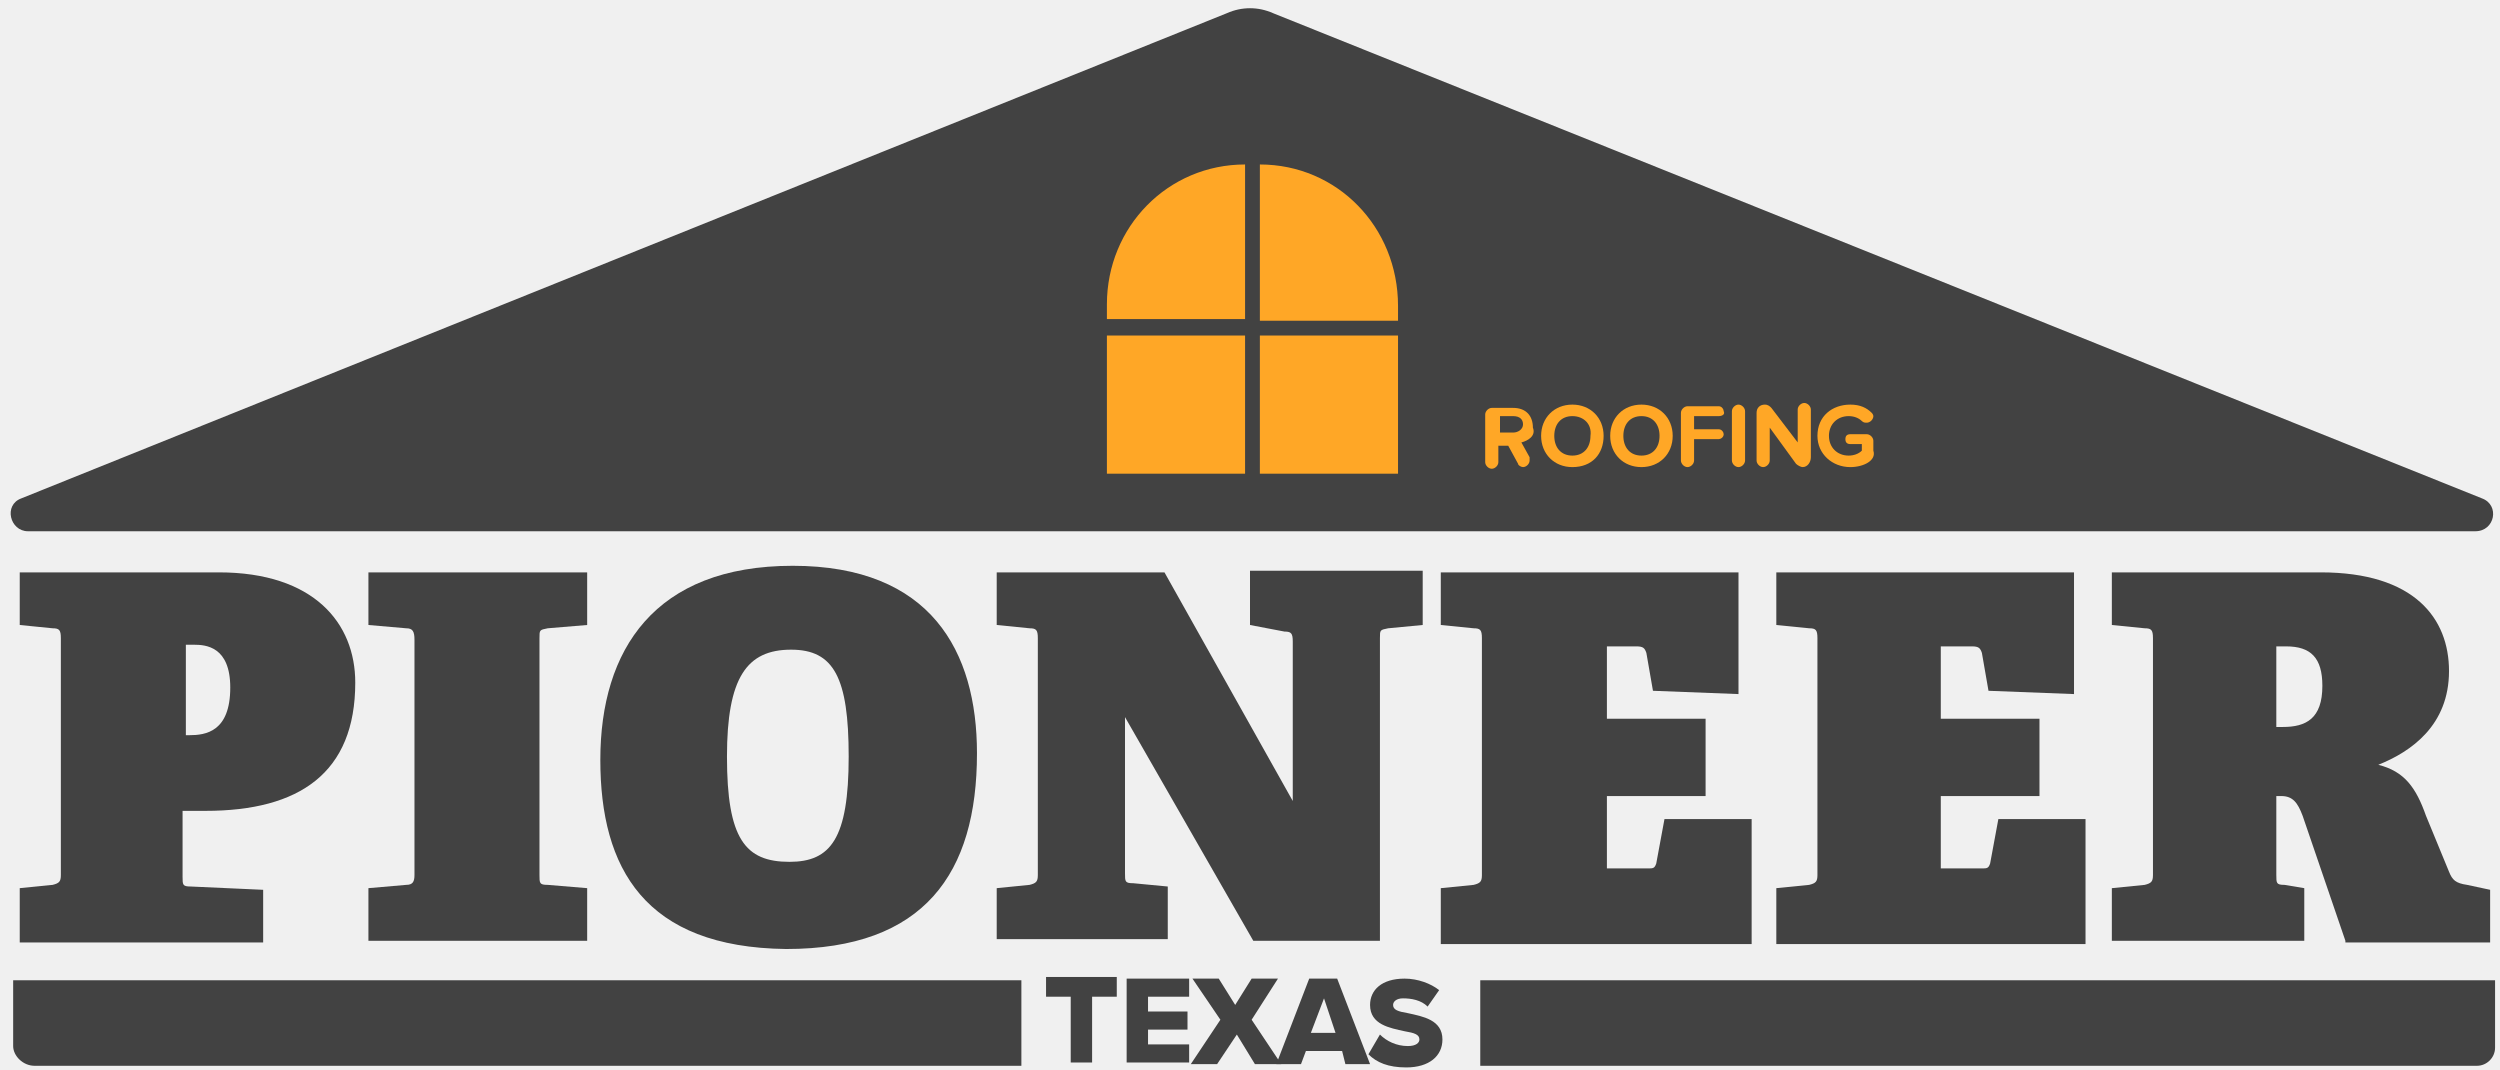
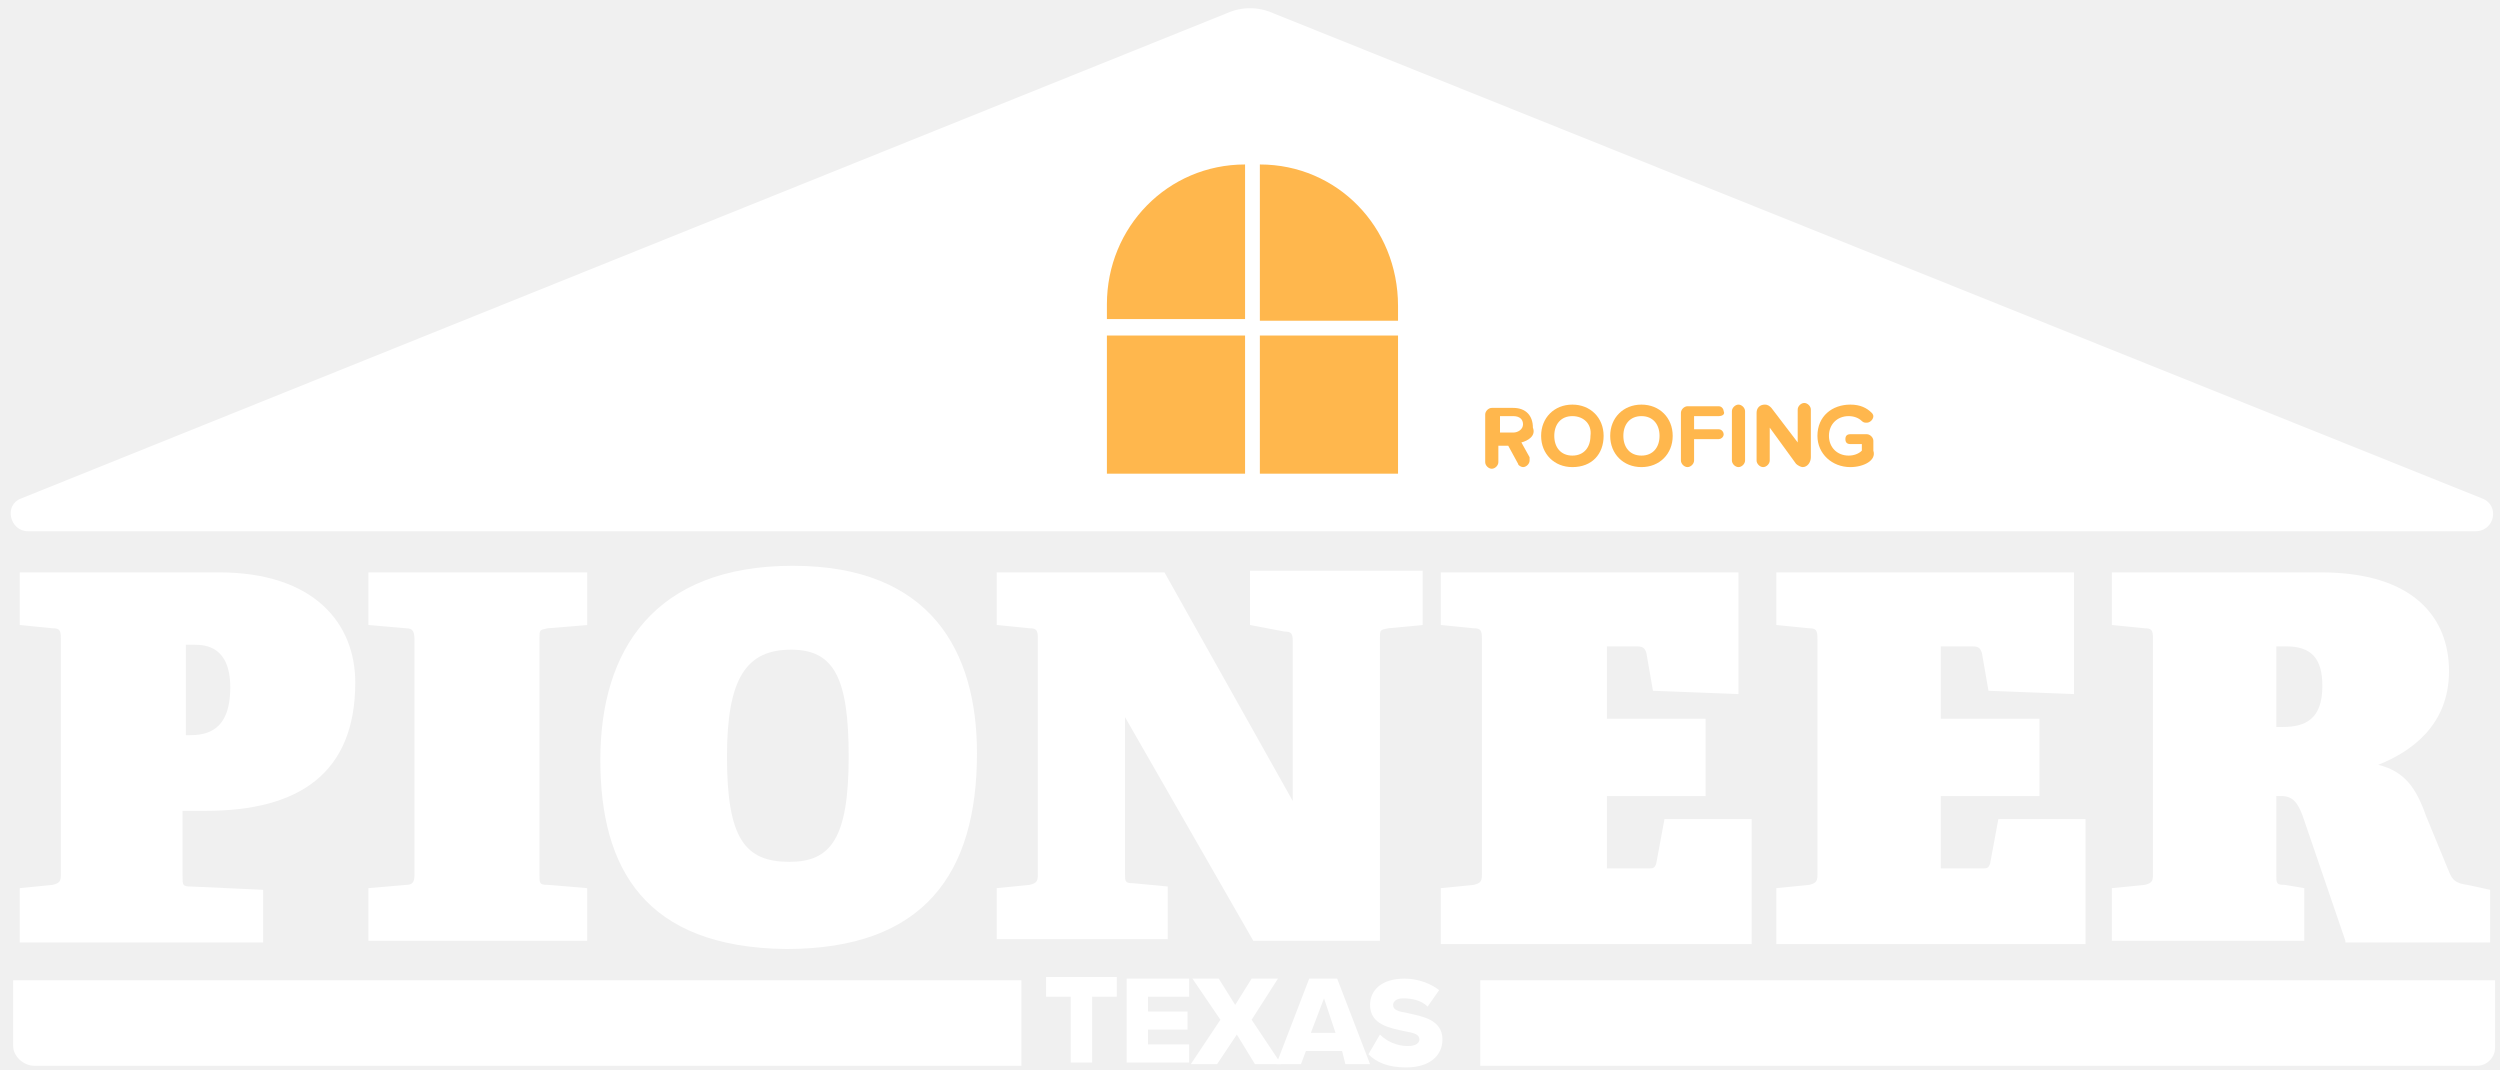
<svg xmlns="http://www.w3.org/2000/svg" width="152px" height="65px" viewBox="0 0 152 65" version="1.1">
  <defs />
  <g id="Page-1" stroke="none" stroke-width="1" fill="none" fill-rule="evenodd">
    <g id="pioneerlogo">
-       <g id="Group" transform="translate(1, 34)" fill="#424242">
-         <path d="M0.2,23.2 L0.2,20 L2.2,19.8 C2.6,19.7 2.7,19.6 2.7,19.2 L2.7,4.8 C2.7,4.3 2.6,4.2 2.2,4.2 L0.2,4 L0.2,0.8 L12.3,0.8 C18.1,0.8 20.6,3.9 20.6,7.5 C20.6,13 17.2,15.3 11.5,15.3 L10.1,15.3 L10.1,19.3 C10.1,19.8 10.1,19.9 10.6,19.9 L15,20.1 L15,23.3 L0.2,23.3 L0.2,23.2 Z M10.5,10.7 C11.5,10.7 13,10.5 13,7.8 C13,5.3 11.5,5.2 10.8,5.2 L10.3,5.2 L10.3,10.7 L10.5,10.7 L10.5,10.7 Z" id="Shape" />
-         <path d="M21.4,23.2 L21.4,20 L23.7,19.8 C24.1,19.8 24.2,19.6 24.2,19.2 L24.2,4.9 C24.2,4.4 24.1,4.2 23.7,4.2 L21.4,4 L21.4,0.8 L34.7,0.8 L34.7,4 L32.3,4.2 C31.8,4.3 31.8,4.3 31.8,4.8 L31.8,19.2 C31.8,19.7 31.8,19.8 32.3,19.8 L34.7,20 L34.7,23.2 L21.4,23.2 L21.4,23.2 Z" id="Shape" />
-         <path d="M35.5,12.2 C35.5,5.5 38.8,0.4 47.2,0.4 C55.6,0.4 58.4,5.6 58.4,11.8 C58.4,19.1 55.2,23.7 46.8,23.7 C38.2,23.6 35.5,18.8 35.5,12.2 L35.5,12.2 Z M50.6,12 C50.6,7.2 49.7,5.5 47.1,5.5 C44.4,5.5 43.2,7.2 43.2,12 C43.2,17 44.3,18.4 47,18.4 C49.5,18.4 50.6,17 50.6,12 L50.6,12 Z" id="Shape" />
-         <path d="M75.2,23.2 L67.4,9.6 L67.4,19.1 C67.4,19.6 67.4,19.7 67.9,19.7 L70,19.9 L70,23.1 L59.6,23.1 L59.6,20 L61.6,19.8 C62,19.7 62.1,19.6 62.1,19.2 L62.1,4.8 C62.1,4.3 62,4.2 61.6,4.2 L59.6,4 L59.6,0.8 L69.8,0.8 L77.6,14.7 L77.6,5 C77.6,4.5 77.5,4.4 77.1,4.4 L75,4 L75,0.7 L85.5,0.7 L85.5,4 L83.4,4.2 C82.9,4.3 82.9,4.3 82.9,4.8 L82.9,23.2 L75.2,23.2 L75.2,23.2 Z" id="Shape" />
-         <path d="M86.6,23.2 L86.6,20 L88.6,19.8 C89,19.7 89.1,19.6 89.1,19.2 L89.1,4.8 C89.1,4.3 89,4.2 88.6,4.2 L86.6,4 L86.6,0.8 L104.7,0.8 L104.7,8.2 L99.5,8 L99.1,5.7 C99,5.4 98.9,5.3 98.5,5.3 L96.7,5.3 L96.7,9.7 L102.7,9.7 L102.7,14.4 L96.7,14.4 L96.7,18.8 L99.2,18.8 C99.5,18.8 99.6,18.8 99.7,18.5 L100.2,15.8 L105.5,15.8 L105.5,23.4 L86.6,23.4 L86.6,23.2 Z" id="Shape" />
-         <path d="M107,23.2 L107,20 L109,19.8 C109.4,19.7 109.5,19.6 109.5,19.2 L109.5,4.8 C109.5,4.3 109.4,4.2 109,4.2 L107,4 L107,0.8 L125.1,0.8 L125.1,8.2 L119.9,8 L119.5,5.7 C119.4,5.4 119.3,5.3 118.9,5.3 L117,5.3 L117,9.7 L123,9.7 L123,14.4 L117,14.4 L117,18.8 L119.5,18.8 C119.8,18.8 119.9,18.8 120,18.5 L120.5,15.8 L125.8,15.8 L125.8,23.4 L107,23.4 L107,23.2 Z" id="Shape" />
-         <path d="M141.6,23.2 L139,15.6 C138.7,14.8 138.4,14.4 137.7,14.4 L137.4,14.4 L137.4,19.2 C137.4,19.7 137.4,19.8 137.9,19.8 L139.1,20 L139.1,23.2 L127.4,23.2 L127.4,20 L129.4,19.8 C129.8,19.7 129.9,19.6 129.9,19.2 L129.9,4.8 C129.9,4.3 129.8,4.2 129.4,4.2 L127.4,4 L127.4,0.8 L140.1,0.8 C145.8,0.8 147.9,3.6 147.9,6.8 C147.9,10.1 145.6,11.7 143.6,12.5 C145.2,12.9 145.9,13.9 146.5,15.6 L147.9,19 C148.1,19.5 148.3,19.7 149,19.8 L150.4,20.1 L150.4,23.3 L141.6,23.3 L141.6,23.2 Z M137.8,10.2 C139.2,10.2 140.2,9.7 140.2,7.7 C140.2,6 139.5,5.3 138,5.3 L137.4,5.3 L137.4,10.2 L137.8,10.2 L137.8,10.2 Z" id="Shape" />
-       </g>
-       <path d="M150.9,30.3 L77.4,0.8 C76.5,0.4 75.5,0.4 74.6,0.8 L1.3,30.3 C0.2,30.7 0.6,32.3 1.7,32.3 L150.5,32.3 C151.7,32.3 152,30.7 150.9,30.3 L150.9,30.3 Z" id="Shape" fill="#424242" />
-       <g id="Group" transform="translate(90, 24)" fill="#FFA726">
-         <path d="M2.5,2.9 L3,3.8 L3,4 C3,4.2 2.8,4.4 2.6,4.4 C2.5,4.4 2.3,4.3 2.3,4.2 L1.7,3.1 L1.1,3.1 L1.1,4.1 C1.1,4.3 0.9,4.5 0.7,4.5 C0.5,4.5 0.3,4.3 0.3,4.1 L0.3,1.2 C0.3,1 0.5,0.8 0.7,0.8 L2,0.8 C2.8,0.8 3.2,1.3 3.2,2 C3.4,2.5 2.9,2.8 2.5,2.9 L2.5,2.9 Z M1.2,1.3 L1.2,2.3 L2,2.3 C2.3,2.3 2.6,2.1 2.6,1.8 C2.6,1.5 2.4,1.3 2,1.3 L1.2,1.3 L1.2,1.3 Z" id="Shape" />
-         <path d="M5.6,4.4 C4.5,4.4 3.7,3.6 3.7,2.5 C3.7,1.4 4.5,0.6 5.6,0.6 C6.7,0.6 7.5,1.4 7.5,2.5 C7.5,3.6 6.8,4.4 5.6,4.4 L5.6,4.4 Z M5.6,1.3 C4.9,1.3 4.5,1.8 4.5,2.5 C4.5,3.2 4.9,3.7 5.6,3.7 C6.3,3.7 6.7,3.2 6.7,2.5 C6.8,1.8 6.3,1.3 5.6,1.3 L5.6,1.3 Z" id="Shape" />
-         <path d="M9.8,4.4 C8.7,4.4 7.9,3.6 7.9,2.5 C7.9,1.4 8.7,0.6 9.8,0.6 C10.9,0.6 11.7,1.4 11.7,2.5 C11.7,3.6 10.9,4.4 9.8,4.4 L9.8,4.4 Z M9.8,1.3 C9.1,1.3 8.7,1.8 8.7,2.5 C8.7,3.2 9.1,3.7 9.8,3.7 C10.5,3.7 10.9,3.2 10.9,2.5 C10.9,1.8 10.5,1.3 9.8,1.3 L9.8,1.3 Z" id="Shape" />
-         <path d="M14.5,1.3 L13,1.3 L13,2.1 L14.5,2.1 C14.7,2.1 14.8,2.3 14.8,2.4 C14.8,2.6 14.6,2.7 14.5,2.7 L13,2.7 L13,4 C13,4.2 12.8,4.4 12.6,4.4 C12.4,4.4 12.2,4.2 12.2,4 L12.2,1.1 C12.2,0.9 12.4,0.7 12.6,0.7 L14.5,0.7 C14.7,0.7 14.8,0.9 14.8,1 C14.9,1.2 14.7,1.3 14.5,1.3 L14.5,1.3 Z" id="Shape" />
-         <path d="M15.7,4.4 C15.5,4.4 15.3,4.2 15.3,4 L15.3,1 C15.3,0.8 15.5,0.6 15.7,0.6 C15.9,0.6 16.1,0.8 16.1,1 L16.1,4 C16.1,4.2 15.9,4.4 15.7,4.4 L15.7,4.4 Z" id="Shape" />
-         <path d="M19.6,4.4 C19.5,4.4 19.3,4.3 19.2,4.2 L17.6,2 L17.6,4 C17.6,4.2 17.4,4.4 17.2,4.4 C17,4.4 16.8,4.2 16.8,4 L16.8,1.1 C16.8,0.8 17,0.6 17.3,0.6 C17.5,0.6 17.6,0.7 17.7,0.8 L19.3,2.9 L19.3,0.9 C19.3,0.7 19.5,0.5 19.7,0.5 C19.9,0.5 20.1,0.7 20.1,0.9 L20.1,3.8 C20.1,4.1 19.9,4.4 19.6,4.4 L19.6,4.4 Z" id="Shape" />
-         <path d="M22.5,4.4 C21.4,4.4 20.5,3.6 20.5,2.5 C20.5,1.3 21.4,0.6 22.5,0.6 C23.1,0.6 23.5,0.8 23.8,1.1 C23.9,1.2 23.9,1.3 23.9,1.3 C23.9,1.5 23.7,1.7 23.5,1.7 C23.4,1.7 23.3,1.7 23.2,1.6 C23,1.4 22.7,1.3 22.4,1.3 C21.7,1.3 21.2,1.8 21.2,2.5 C21.2,3.2 21.7,3.7 22.4,3.7 C22.7,3.7 23,3.6 23.2,3.4 L23.2,3 L22.5,3 C22.3,3 22.2,2.9 22.2,2.7 C22.2,2.5 22.3,2.4 22.5,2.4 L23.5,2.4 C23.7,2.4 23.9,2.6 23.9,2.8 L23.9,3.4 C24.1,4 23.3,4.4 22.5,4.4 L22.5,4.4 Z" id="Shape" />
-       </g>
-       <g id="Group" transform="translate(67, 10)" fill="#FFA726">
-         <rect id="Rectangle-path" x="0.3" y="10.4" width="8.4" height="8.4" />
-         <path d="M9.6,0 L9.6,9.5 L18,9.5 L18,8.6 C18,3.8 14.3,0 9.6,0 L9.6,0 Z" id="Shape" />
-         <rect id="Rectangle-path" x="9.6" y="10.4" width="8.4" height="8.4" />
-         <path d="M0.3,8.5 L0.3,9.4 L8.7,9.4 L8.7,0 C4,0 0.3,3.8 0.3,8.5 L0.3,8.5 Z" id="Shape" />
-       </g>
-       <path d="M90,64.8 L150.6,64.8 C151.2,64.8 151.7,64.3 151.7,63.7 L151.7,59.6 L90,59.6 L90,64.8 L90,64.8 Z" id="Shape" fill="#424242" />
-       <path d="M2.1,64.8 L62.1,64.8 L62.1,59.6 L0.8,59.6 L0.8,63.6 C0.8,64.2 1.4,64.8 2.1,64.8 L2.1,64.8 Z" id="Shape" fill="#424242" />
-       <g id="Group" transform="translate(63, 59)" fill="#424242">
-         <path d="M2.1,1.6 L0.6,1.6 L0.6,0.4 L4.9,0.4 L4.9,1.6 L3.4,1.6 L3.4,5.6 L2.1,5.6 L2.1,1.6 L2.1,1.6 Z" id="Shape" />
-         <path d="M5.5,0.5 L9.3,0.5 L9.3,1.6 L6.8,1.6 L6.8,2.5 L9.2,2.5 L9.2,3.6 L6.8,3.6 L6.8,4.5 L9.3,4.5 L9.3,5.6 L5.5,5.6 L5.5,0.5 L5.5,0.5 Z" id="Shape" />
-         <path d="M12.2,3.9 L11,5.7 L9.4,5.7 L11.2,3 L9.5,0.5 L11.1,0.5 L12.1,2.1 L13.1,0.5 L14.7,0.5 L13.1,3 L14.9,5.7 L13.3,5.7 L12.2,3.9 L12.2,3.9 Z" id="Shape" />
-         <path d="M18.6,4.9 L16.4,4.9 L16.1,5.7 L14.6,5.7 L16.6,0.5 L18.3,0.5 L20.3,5.7 L18.8,5.7 L18.6,4.9 L18.6,4.9 Z M16.7,3.8 L18.2,3.8 L17.5,1.7 L16.7,3.8 L16.7,3.8 Z" id="Shape" />
-         <path d="M20.9,3.9 C21.3,4.3 21.9,4.6 22.6,4.6 C23.1,4.6 23.3,4.4 23.3,4.2 C23.3,3.9 23,3.8 22.4,3.7 C21.5,3.5 20.3,3.3 20.3,2.1 C20.3,1.2 21,0.5 22.4,0.5 C23.2,0.5 24,0.8 24.5,1.2 L23.8,2.2 C23.4,1.8 22.8,1.7 22.3,1.7 C21.9,1.7 21.7,1.9 21.7,2.1 C21.7,2.4 22,2.5 22.6,2.6 C23.5,2.8 24.7,3 24.7,4.2 C24.7,5.2 23.9,5.9 22.5,5.9 C21.4,5.9 20.7,5.6 20.2,5.1 L20.9,3.9 L20.9,3.9 Z" id="Shape" />
+       <g id="Page-1">
+         <g id="pioneerlogo">
+           <g id="Group" transform="translate(1, 34)" fill="#FFFFFF">
+             <path d="M0.2,23.2 L0.2,20 L2.2,19.8 C2.6,19.7 2.7,19.6 2.7,19.2 L2.7,4.8 C2.7,4.3 2.6,4.2 2.2,4.2 L0.2,4 L0.2,0.8 L12.3,0.8 C18.1,0.8 20.6,3.9 20.6,7.5 C20.6,13 17.2,15.3 11.5,15.3 L10.1,15.3 L10.1,19.3 C10.1,19.8 10.1,19.9 10.6,19.9 L15,20.1 L15,23.3 L0.2,23.3 L0.2,23.2 L0.2,23.2 Z M10.5,10.7 C11.5,10.7 13,10.5 13,7.8 C13,5.3 11.5,5.2 10.8,5.2 L10.3,5.2 L10.3,10.7 L10.5,10.7 L10.5,10.7 L10.5,10.7 Z" id="Shape" />
+             <path d="M21.4,23.2 L21.4,20 L23.7,19.8 C24.1,19.8 24.2,19.6 24.2,19.2 L24.2,4.9 C24.2,4.4 24.1,4.2 23.7,4.2 L21.4,4 L21.4,0.8 L34.7,0.8 L34.7,4 L32.3,4.2 C31.8,4.3 31.8,4.3 31.8,4.8 L31.8,19.2 C31.8,19.7 31.8,19.8 32.3,19.8 L34.7,20 L34.7,23.2 L21.4,23.2 L21.4,23.2 L21.4,23.2 Z" id="Shape" />
+             <path d="M35.5,12.2 C35.5,5.5 38.8,0.4 47.2,0.4 C55.6,0.4 58.4,5.6 58.4,11.8 C58.4,19.1 55.2,23.7 46.8,23.7 C38.2,23.6 35.5,18.8 35.5,12.2 L35.5,12.2 L35.5,12.2 Z M50.6,12 C50.6,7.2 49.7,5.5 47.1,5.5 C44.4,5.5 43.2,7.2 43.2,12 C43.2,17 44.3,18.4 47,18.4 C49.5,18.4 50.6,17 50.6,12 L50.6,12 L50.6,12 Z" id="Shape" />
+             <path d="M75.2,23.2 L67.4,9.6 L67.4,19.1 C67.4,19.6 67.4,19.7 67.9,19.7 L70,19.9 L70,23.1 L59.6,23.1 L59.6,20 L61.6,19.8 C62,19.7 62.1,19.6 62.1,19.2 L62.1,4.8 C62.1,4.3 62,4.2 61.6,4.2 L59.6,4 L59.6,0.8 L69.8,0.8 L77.6,14.7 L77.6,5 C77.6,4.5 77.5,4.4 77.1,4.4 L75,4 L75,0.7 L85.5,0.7 L85.5,4 L83.4,4.2 C82.9,4.3 82.9,4.3 82.9,4.8 L82.9,23.2 L75.2,23.2 L75.2,23.2 L75.2,23.2 Z" id="Shape" />
+             <path d="M86.6,23.2 L86.6,20 L88.6,19.8 C89,19.7 89.1,19.6 89.1,19.2 L89.1,4.8 C89.1,4.3 89,4.2 88.6,4.2 L86.6,4 L86.6,0.8 L104.7,0.8 L104.7,8.2 L99.5,8 L99.1,5.7 C99,5.4 98.9,5.3 98.5,5.3 L96.7,5.3 L96.7,9.7 L102.7,9.7 L102.7,14.4 L96.7,14.4 L96.7,18.8 L99.2,18.8 C99.5,18.8 99.6,18.8 99.7,18.5 L100.2,15.8 L105.5,15.8 L105.5,23.4 L86.6,23.4 L86.6,23.2 L86.6,23.2 Z" id="Shape" />
+             <path d="M107,23.2 L107,20 L109,19.8 C109.4,19.7 109.5,19.6 109.5,19.2 L109.5,4.8 C109.5,4.3 109.4,4.2 109,4.2 L107,4 L107,0.8 L125.1,0.8 L125.1,8.2 L119.9,8 L119.5,5.7 C119.4,5.4 119.3,5.3 118.9,5.3 L117,5.3 L117,9.7 L123,9.7 L123,14.4 L117,14.4 L117,18.8 L119.5,18.8 C119.8,18.8 119.9,18.8 120,18.5 L120.5,15.8 L125.8,15.8 L125.8,23.4 L107,23.4 L107,23.2 L107,23.2 Z" id="Shape" />
+             <path d="M141.6,23.2 L139,15.6 C138.7,14.8 138.4,14.4 137.7,14.4 L137.4,14.4 L137.4,19.2 C137.4,19.7 137.4,19.8 137.9,19.8 L139.1,20 L139.1,23.2 L127.4,23.2 L127.4,20 L129.4,19.8 C129.8,19.7 129.9,19.6 129.9,19.2 L129.9,4.8 C129.9,4.3 129.8,4.2 129.4,4.2 L127.4,4 L127.4,0.8 L140.1,0.8 C145.8,0.8 147.9,3.6 147.9,6.8 C147.9,10.1 145.6,11.7 143.6,12.5 C145.2,12.9 145.9,13.9 146.5,15.6 L147.9,19 C148.1,19.5 148.3,19.7 149,19.8 L150.4,20.1 L150.4,23.3 L141.6,23.3 L141.6,23.2 L141.6,23.2 Z M137.8,10.2 C139.2,10.2 140.2,9.7 140.2,7.7 C140.2,6 139.5,5.3 138,5.3 L137.4,5.3 L137.4,10.2 L137.8,10.2 L137.8,10.2 L137.8,10.2 Z" id="Shape" />
+           </g>
+           <path d="M150.9,30.3 L77.4,0.8 C76.5,0.4 75.5,0.4 74.6,0.8 L1.3,30.3 C0.2,30.7 0.6,32.3 1.7,32.3 L150.5,32.3 C151.7,32.3 152,30.7 150.9,30.3 L150.9,30.3 L150.9,30.3 Z" id="Shape" fill="#FFFFFF" />
+           <g id="Group" transform="translate(90, 24)" fill="#FFB74D">
+             <path d="M2.5,2.9 L3,3.8 L3,4 C3,4.2 2.8,4.4 2.6,4.4 C2.5,4.4 2.3,4.3 2.3,4.2 L1.7,3.1 L1.1,3.1 L1.1,4.1 C1.1,4.3 0.9,4.5 0.7,4.5 C0.5,4.5 0.3,4.3 0.3,4.1 L0.3,1.2 C0.3,1 0.5,0.8 0.7,0.8 L2,0.8 C2.8,0.8 3.2,1.3 3.2,2 C3.4,2.5 2.9,2.8 2.5,2.9 L2.5,2.9 L2.5,2.9 Z M1.2,1.3 L1.2,2.3 L2,2.3 C2.3,2.3 2.6,2.1 2.6,1.8 C2.6,1.5 2.4,1.3 2,1.3 L1.2,1.3 L1.2,1.3 L1.2,1.3 Z" id="Shape" />
+             <path d="M5.6,4.4 C4.5,4.4 3.7,3.6 3.7,2.5 C3.7,1.4 4.5,0.6 5.6,0.6 C6.7,0.6 7.5,1.4 7.5,2.5 C7.5,3.6 6.8,4.4 5.6,4.4 L5.6,4.4 L5.6,4.4 Z M5.6,1.3 C4.9,1.3 4.5,1.8 4.5,2.5 C4.5,3.2 4.9,3.7 5.6,3.7 C6.3,3.7 6.7,3.2 6.7,2.5 C6.8,1.8 6.3,1.3 5.6,1.3 L5.6,1.3 L5.6,1.3 Z" id="Shape" />
+             <path d="M9.8,4.4 C8.7,4.4 7.9,3.6 7.9,2.5 C7.9,1.4 8.7,0.6 9.8,0.6 C10.9,0.6 11.7,1.4 11.7,2.5 C11.7,3.6 10.9,4.4 9.8,4.4 L9.8,4.4 L9.8,4.4 Z M9.8,1.3 C9.1,1.3 8.7,1.8 8.7,2.5 C8.7,3.2 9.1,3.7 9.8,3.7 C10.5,3.7 10.9,3.2 10.9,2.5 C10.9,1.8 10.5,1.3 9.8,1.3 L9.8,1.3 L9.8,1.3 Z" id="Shape" />
+             <path d="M14.5,1.3 L13,1.3 L13,2.1 L14.5,2.1 C14.7,2.1 14.8,2.3 14.8,2.4 C14.8,2.6 14.6,2.7 14.5,2.7 L13,2.7 L13,4 C13,4.2 12.8,4.4 12.6,4.4 C12.4,4.4 12.2,4.2 12.2,4 L12.2,1.1 C12.2,0.9 12.4,0.7 12.6,0.7 L14.5,0.7 C14.7,0.7 14.8,0.9 14.8,1 C14.9,1.2 14.7,1.3 14.5,1.3 L14.5,1.3 L14.5,1.3 Z" id="Shape" />
+             <path d="M15.7,4.4 C15.5,4.4 15.3,4.2 15.3,4 L15.3,1 C15.3,0.8 15.5,0.6 15.7,0.6 C15.9,0.6 16.1,0.8 16.1,1 L16.1,4 C16.1,4.2 15.9,4.4 15.7,4.4 L15.7,4.4 L15.7,4.4 Z" id="Shape" />
+             <path d="M19.6,4.4 C19.5,4.4 19.3,4.3 19.2,4.2 L17.6,2 L17.6,4 C17.6,4.2 17.4,4.4 17.2,4.4 C17,4.4 16.8,4.2 16.8,4 L16.8,1.1 C16.8,0.8 17,0.6 17.3,0.6 C17.5,0.6 17.6,0.7 17.7,0.8 L19.3,2.9 L19.3,0.9 C19.3,0.7 19.5,0.5 19.7,0.5 C19.9,0.5 20.1,0.7 20.1,0.9 L20.1,3.8 C20.1,4.1 19.9,4.4 19.6,4.4 L19.6,4.4 L19.6,4.4 Z" id="Shape" />
+             <path d="M22.5,4.4 C21.4,4.4 20.5,3.6 20.5,2.5 C20.5,1.3 21.4,0.6 22.5,0.6 C23.1,0.6 23.5,0.8 23.8,1.1 C23.9,1.2 23.9,1.3 23.9,1.3 C23.9,1.5 23.7,1.7 23.5,1.7 C23.4,1.7 23.3,1.7 23.2,1.6 C23,1.4 22.7,1.3 22.4,1.3 C21.7,1.3 21.2,1.8 21.2,2.5 C21.2,3.2 21.7,3.7 22.4,3.7 C22.7,3.7 23,3.6 23.2,3.4 L23.2,3 L22.5,3 C22.3,3 22.2,2.9 22.2,2.7 C22.2,2.5 22.3,2.4 22.5,2.4 L23.5,2.4 C23.7,2.4 23.9,2.6 23.9,2.8 L23.9,3.4 C24.1,4 23.3,4.4 22.5,4.4 L22.5,4.4 L22.5,4.4 Z" id="Shape" />
+           </g>
+           <g id="Group" transform="translate(67, 10)" fill="#FFB74D">
+             <rect id="Rectangle-path" x="0.3" y="10.4" width="8.4" height="8.4" />
+             <path d="M9.6,0 L9.6,9.5 L18,9.5 L18,8.6 C18,3.8 14.3,0 9.6,0 L9.6,0 L9.6,0 Z" id="Shape" />
+             <rect id="Rectangle-path" x="9.6" y="10.4" width="8.4" height="8.4" />
+             <path d="M0.3,9.4 L8.7,9.4 L8.7,0 C4,0 0.3,3.8 0.3,8.5 L0.3,9.4 Z" id="Shape" />
+           </g>
+           <path d="M90,64.8 L150.6,64.8 C151.2,64.8 151.7,64.3 151.7,63.7 L151.7,59.6 L90,59.6 L90,64.8 L90,64.8 L90,64.8 Z" id="Shape" fill="#FFFFFF" />
+           <path d="M2.1,64.8 L62.1,64.8 L62.1,59.6 L0.8,59.6 L0.8,63.6 C0.8,64.2 1.4,64.8 2.1,64.8 L2.1,64.8 L2.1,64.8 Z" id="Shape" fill="#FFFFFF" />
+           <g id="Group" transform="translate(63, 59)" fill="#FFFFFF">
+             <path d="M2.1,1.6 L0.6,1.6 L0.6,0.4 L4.9,0.4 L4.9,1.6 L3.4,1.6 L3.4,5.6 L2.1,5.6 L2.1,1.6 L2.1,1.6 L2.1,1.6 Z" id="Shape" />
+             <path d="M5.5,0.5 L9.3,0.5 L9.3,1.6 L6.8,1.6 L6.8,2.5 L9.2,2.5 L9.2,3.6 L6.8,3.6 L6.8,4.5 L9.3,4.5 L9.3,5.6 L5.5,5.6 L5.5,0.5 L5.5,0.5 L5.5,0.5 Z" id="Shape" />
+             <path d="M12.2,3.9 L11,5.7 L9.4,5.7 L11.2,3 L9.5,0.5 L11.1,0.5 L12.1,2.1 L13.1,0.5 L14.7,0.5 L13.1,3 L14.9,5.7 L13.3,5.7 L12.2,3.9 L12.2,3.9 L12.2,3.9 Z" id="Shape" />
+             <path d="M18.6,4.9 L16.4,4.9 L16.1,5.7 L14.6,5.7 L16.6,0.5 L18.3,0.5 L20.3,5.7 L18.8,5.7 L18.6,4.9 L18.6,4.9 L18.6,4.9 Z M16.7,3.8 L18.2,3.8 L17.5,1.7 L16.7,3.8 L16.7,3.8 L16.7,3.8 Z" id="Shape" />
+             <path d="M20.9,3.9 C21.3,4.3 21.9,4.6 22.6,4.6 C23.1,4.6 23.3,4.4 23.3,4.2 C23.3,3.9 23,3.8 22.4,3.7 C21.5,3.5 20.3,3.3 20.3,2.1 C20.3,1.2 21,0.5 22.4,0.5 C23.2,0.5 24,0.8 24.5,1.2 L23.8,2.2 C23.4,1.8 22.8,1.7 22.3,1.7 C21.9,1.7 21.7,1.9 21.7,2.1 C21.7,2.4 22,2.5 22.6,2.6 C23.5,2.8 24.7,3 24.7,4.2 C24.7,5.2 23.9,5.9 22.5,5.9 C21.4,5.9 20.7,5.6 20.2,5.1 L20.9,3.9 L20.9,3.9 L20.9,3.9 Z" id="Shape" />
+           </g>
+         </g>
      </g>
    </g>
  </g>
</svg>
